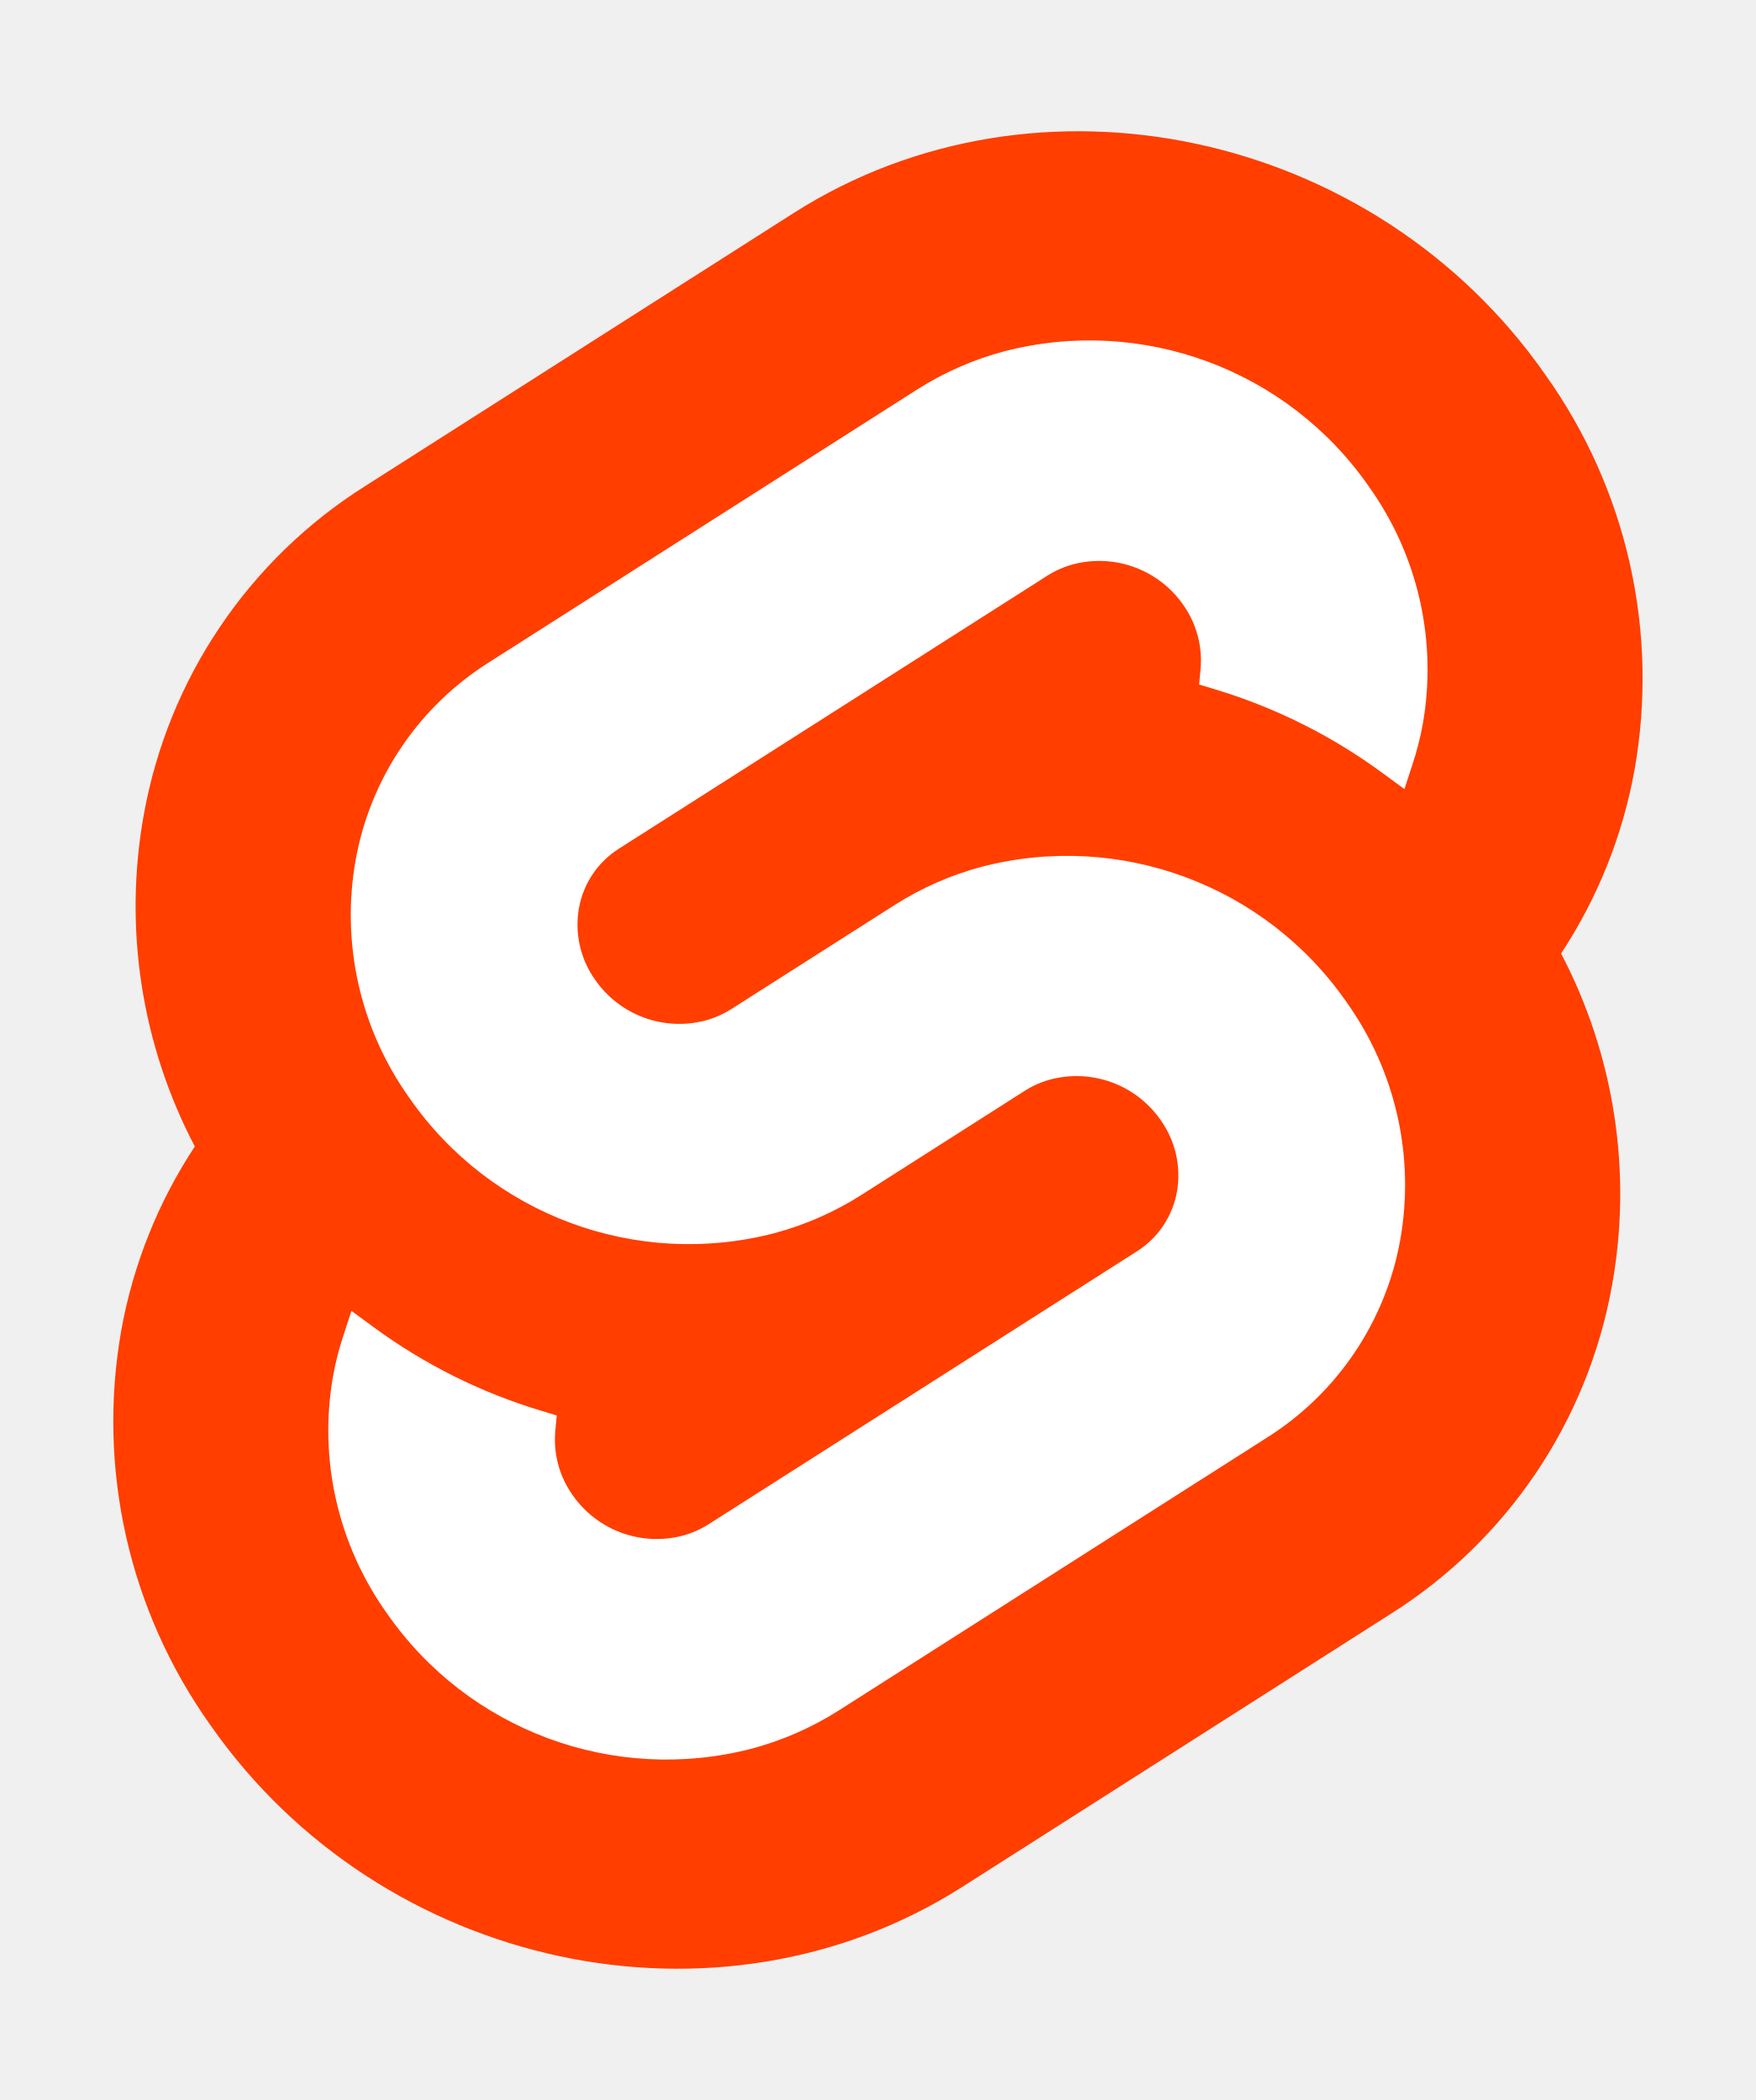
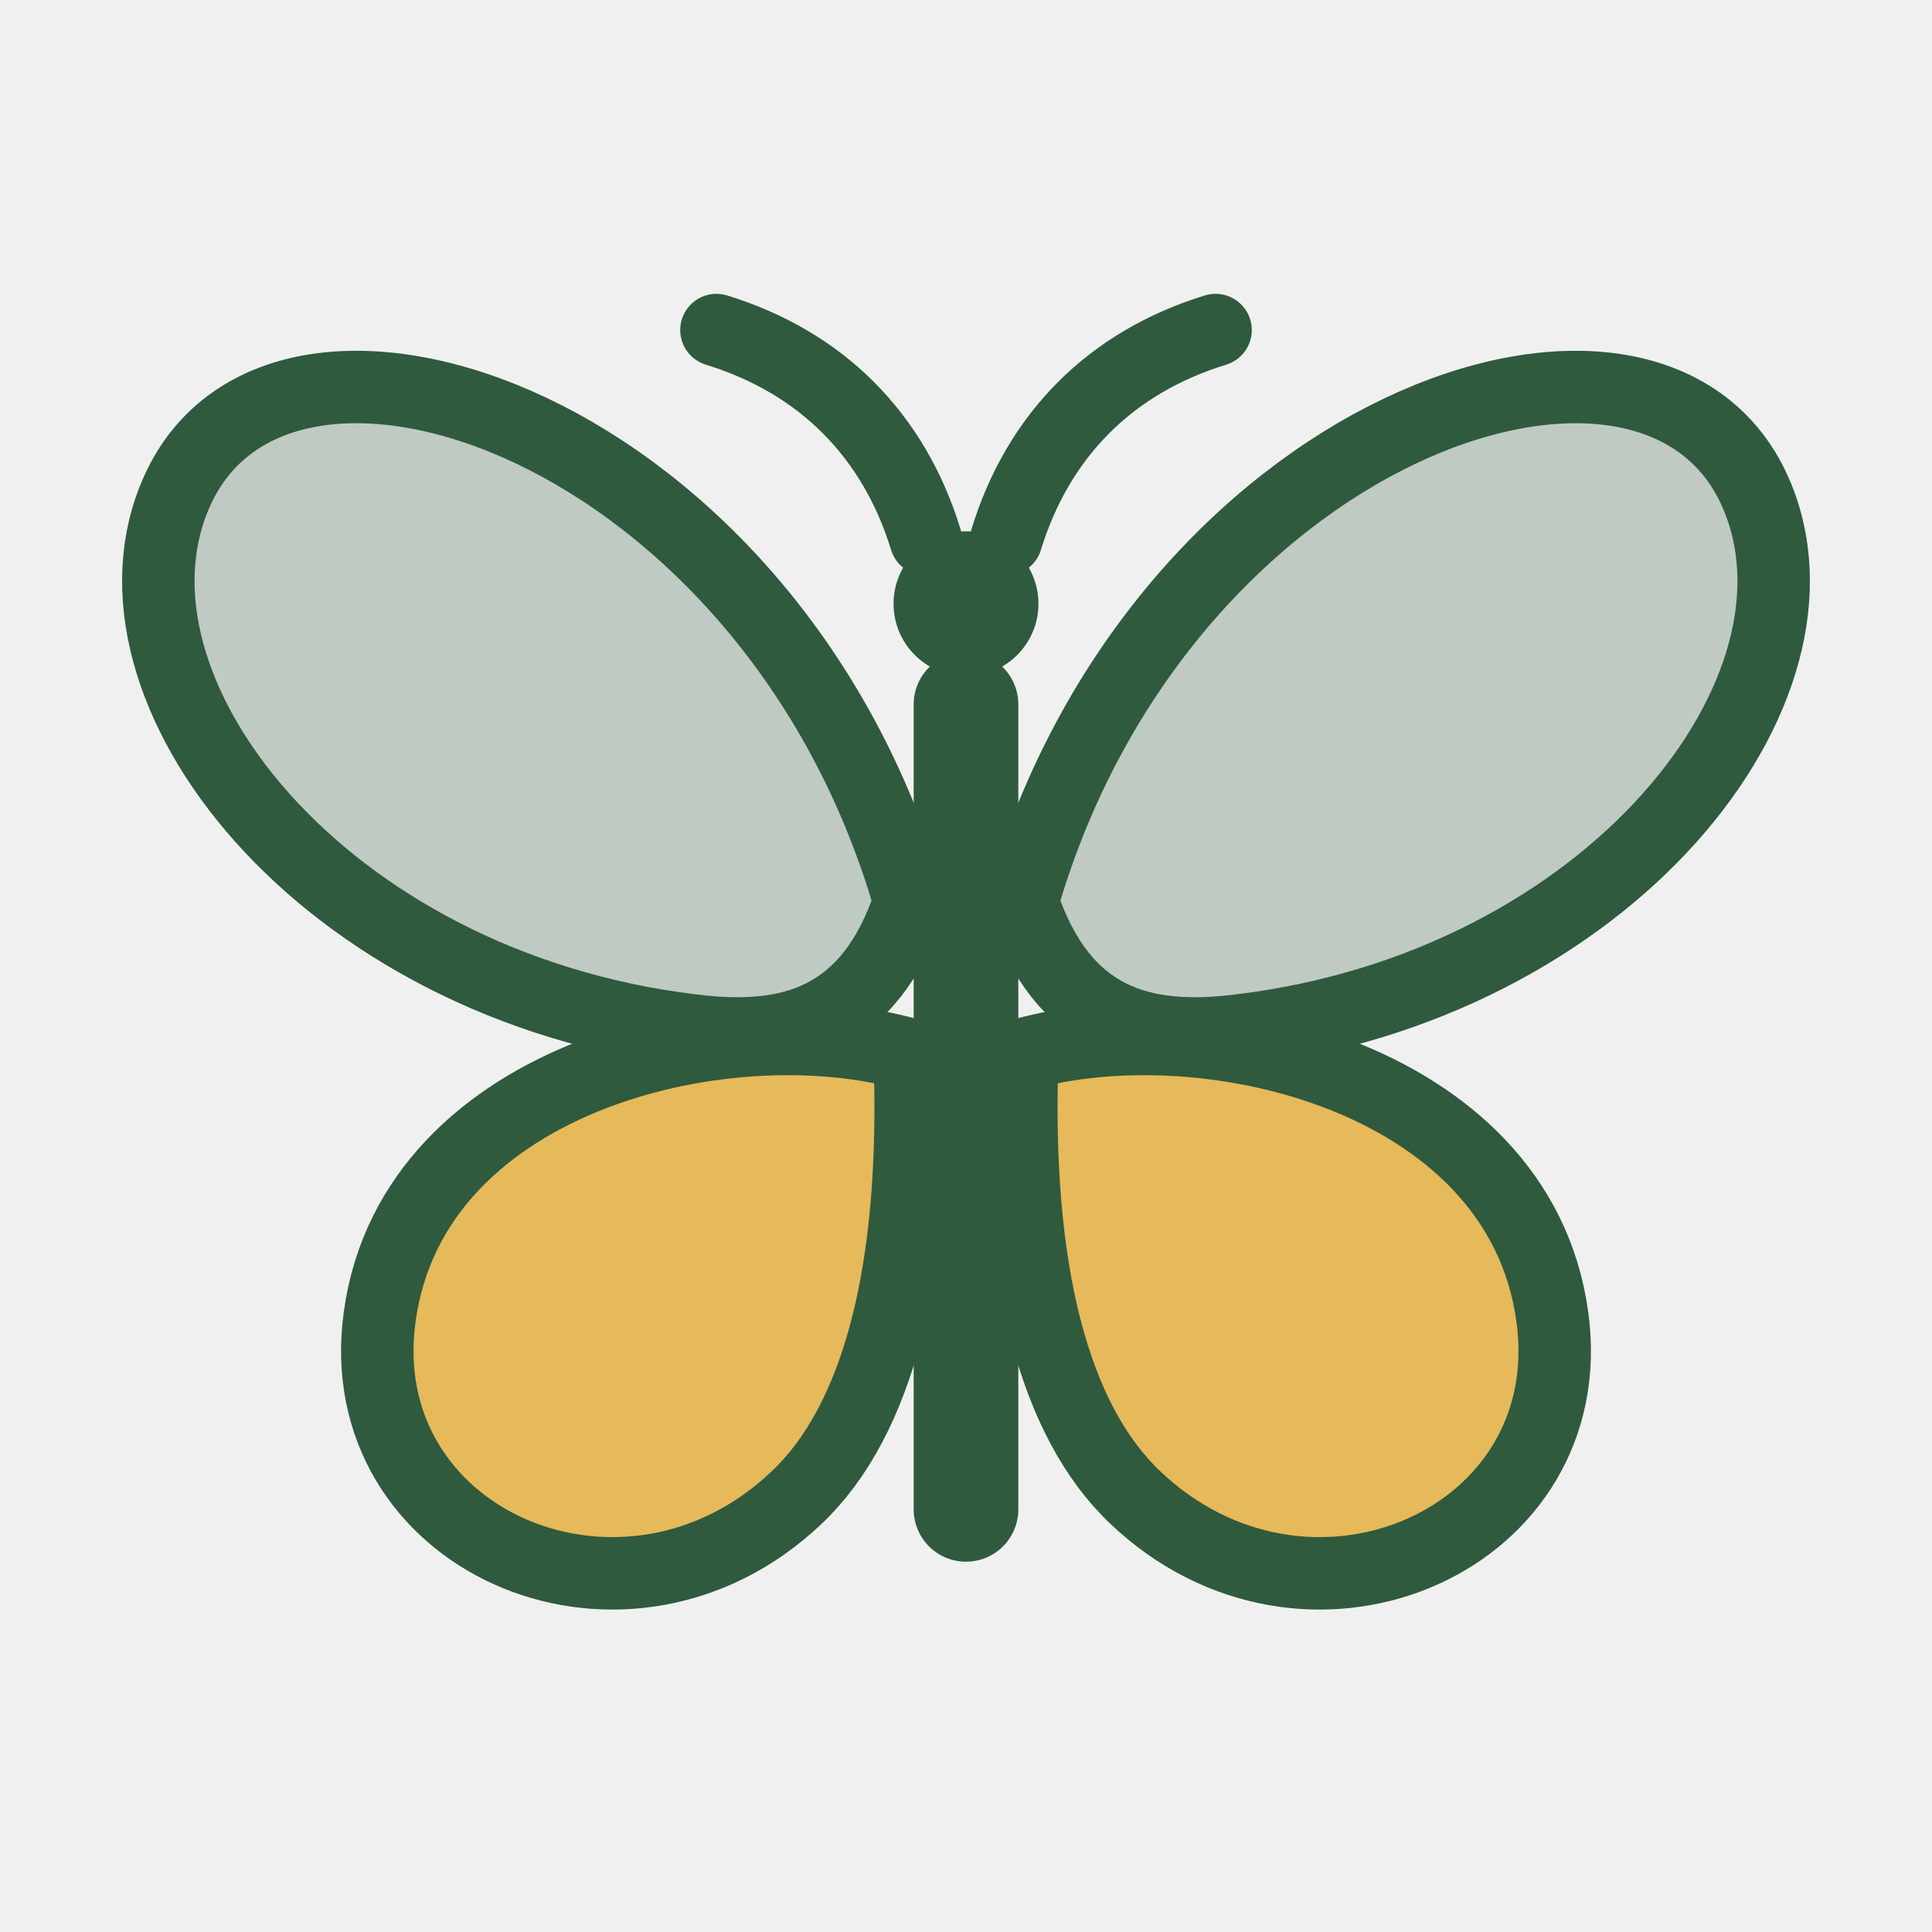
- <svg xmlns="http://www.w3.org/2000/svg" width="107" height="128" viewBox="0 0 107 128">
-   <path d="M94.157 22.819c-10.4-14.885-30.94-19.297-45.792-9.835L22.282 29.608A29.92 29.92 0 0 0 8.764 49.65a31.5 31.5 0 0 0 3.108 20.231 30 30 0 0 0-4.477 11.183 31.9 31.9 0 0 0 5.448 24.116c10.402 14.887 30.942 19.297 45.791 9.835l26.083-16.624A29.92 29.92 0 0 0 98.235 78.35a31.53 31.53 0 0 0-3.105-20.232 30 30 0 0 0 4.474-11.182 31.88 31.88 0 0 0-5.447-24.116" style="fill:#ff3e00" />
-   <path d="M45.817 106.582a20.72 20.72 0 0 1-22.237-8.243 19.17 19.17 0 0 1-3.277-14.503 18 18 0 0 1 .624-2.435l.49-1.498 1.337.981a33.6 33.6 0 0 0 10.203 5.098l.97.294-.09.968a5.85 5.85 0 0 0 1.052 3.878 6.24 6.24 0 0 0 6.695 2.485 5.8 5.8 0 0 0 1.603-.704L69.27 76.28a5.43 5.43 0 0 0 2.45-3.631 5.8 5.8 0 0 0-.987-4.371 6.24 6.24 0 0 0-6.698-2.487 5.7 5.7 0 0 0-1.6.704l-9.953 6.345a19 19 0 0 1-5.296 2.326 20.72 20.72 0 0 1-22.237-8.243 19.17 19.17 0 0 1-3.277-14.502 17.99 17.99 0 0 1 8.13-12.052l26.081-16.623a19 19 0 0 1 5.3-2.329 20.72 20.72 0 0 1 22.237 8.243 19.17 19.17 0 0 1 3.277 14.503 18 18 0 0 1-.624 2.435l-.49 1.498-1.337-.98a33.6 33.6 0 0 0-10.203-5.1l-.97-.294.09-.968a5.86 5.86 0 0 0-1.052-3.878 6.24 6.24 0 0 0-6.696-2.485 5.8 5.8 0 0 0-1.602.704L37.73 51.72a5.42 5.42 0 0 0-2.449 3.63 5.79 5.79 0 0 0 .986 4.372 6.24 6.24 0 0 0 6.698 2.486 5.8 5.8 0 0 0 1.602-.704l9.952-6.342a19 19 0 0 1 5.295-2.328 20.72 20.72 0 0 1 22.237 8.242 19.17 19.17 0 0 1 3.277 14.503 18 18 0 0 1-8.13 12.053l-26.081 16.622a19 19 0 0 1-5.3 2.328" style="fill:#fff" />
+ <svg xmlns="http://www.w3.org/2000/svg" viewBox="0 0 48 48" fill="none" stroke="#2f5a3e" stroke-width="1.8" stroke-linecap="round" stroke-linejoin="round">
+   <style>@media (prefers-color-scheme: dark){svg{stroke:#bfd9c4}.b{fill:#bfd9c4}}</style>
+   <path d="M22.6 22.4C19.2 10.6 7 6.4 4.4 12.2c-2.2 4.9 3.6 12.3 12.8 13.4 2.4.3 4.4-.2 5.4-3.2Z" fill="#2f5a3e" fill-opacity="0.25" />
+   <path d="M25.4 22.4C28.8 10.6 41 6.4 43.6 12.2c2.2 4.9-3.6 12.3-12.8 13.4-2.4.3-4.4-.2-5.4-3.2Z" fill="#2f5a3e" fill-opacity="0.25" />
+   <path d="M22.6 26.2c-4.6-1.3-12.6.6-13.2 6.8-.5 5.4 6.2 8.2 10.4 4.2 2-1.9 3-5.6 2.8-11Z" fill="#e6b95a" />
+   <path d="M25.4 26.2c4.6-1.3 12.6.6 13.2 6.8.5 5.4-6.2 8.2-10.4 4.2-2-1.9-3-5.6-2.8-11Z" fill="#e6b95a" />
+   <path d="M24 17.5v20" stroke-width="2.6" />
+   <circle class="b" cx="24" cy="15" r="1.8" fill="#2f5a3e" stroke="none" />
+   <path d="M23 13.4c-.8-2.6-2.6-4.4-5.2-5.2M25 13.4c.8-2.6 2.6-4.4 5.2-5.2" />
</svg>
